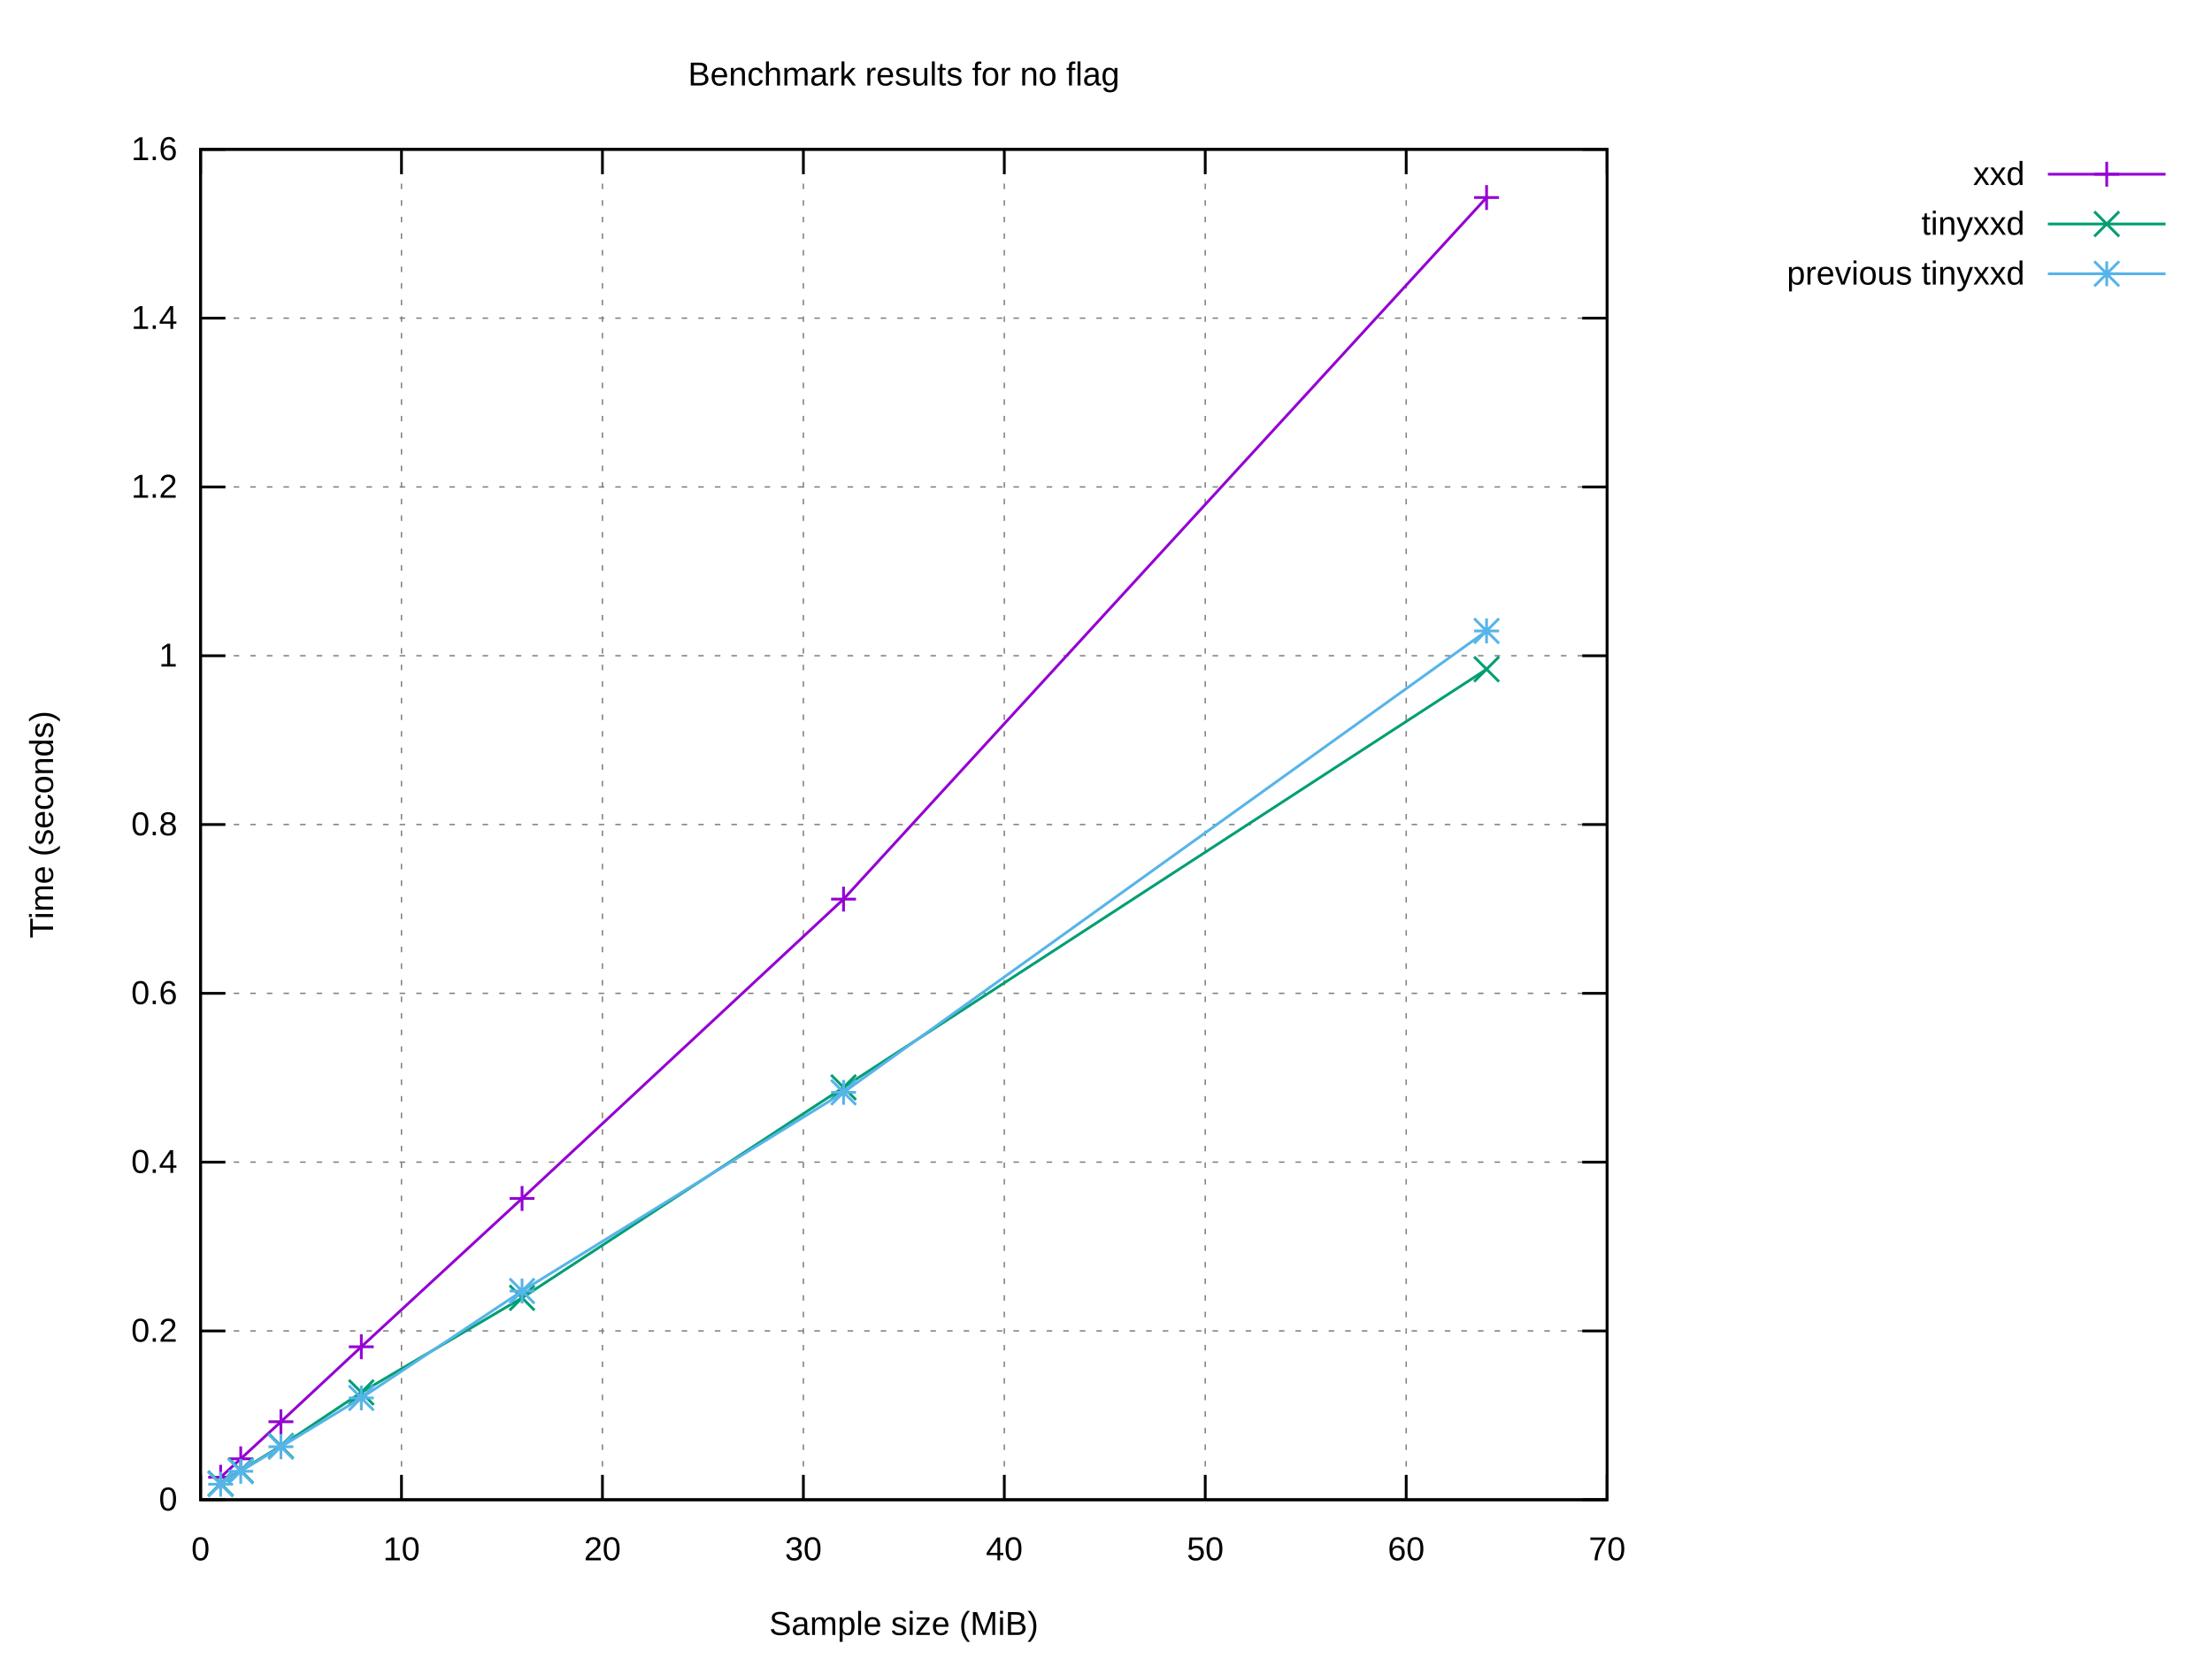
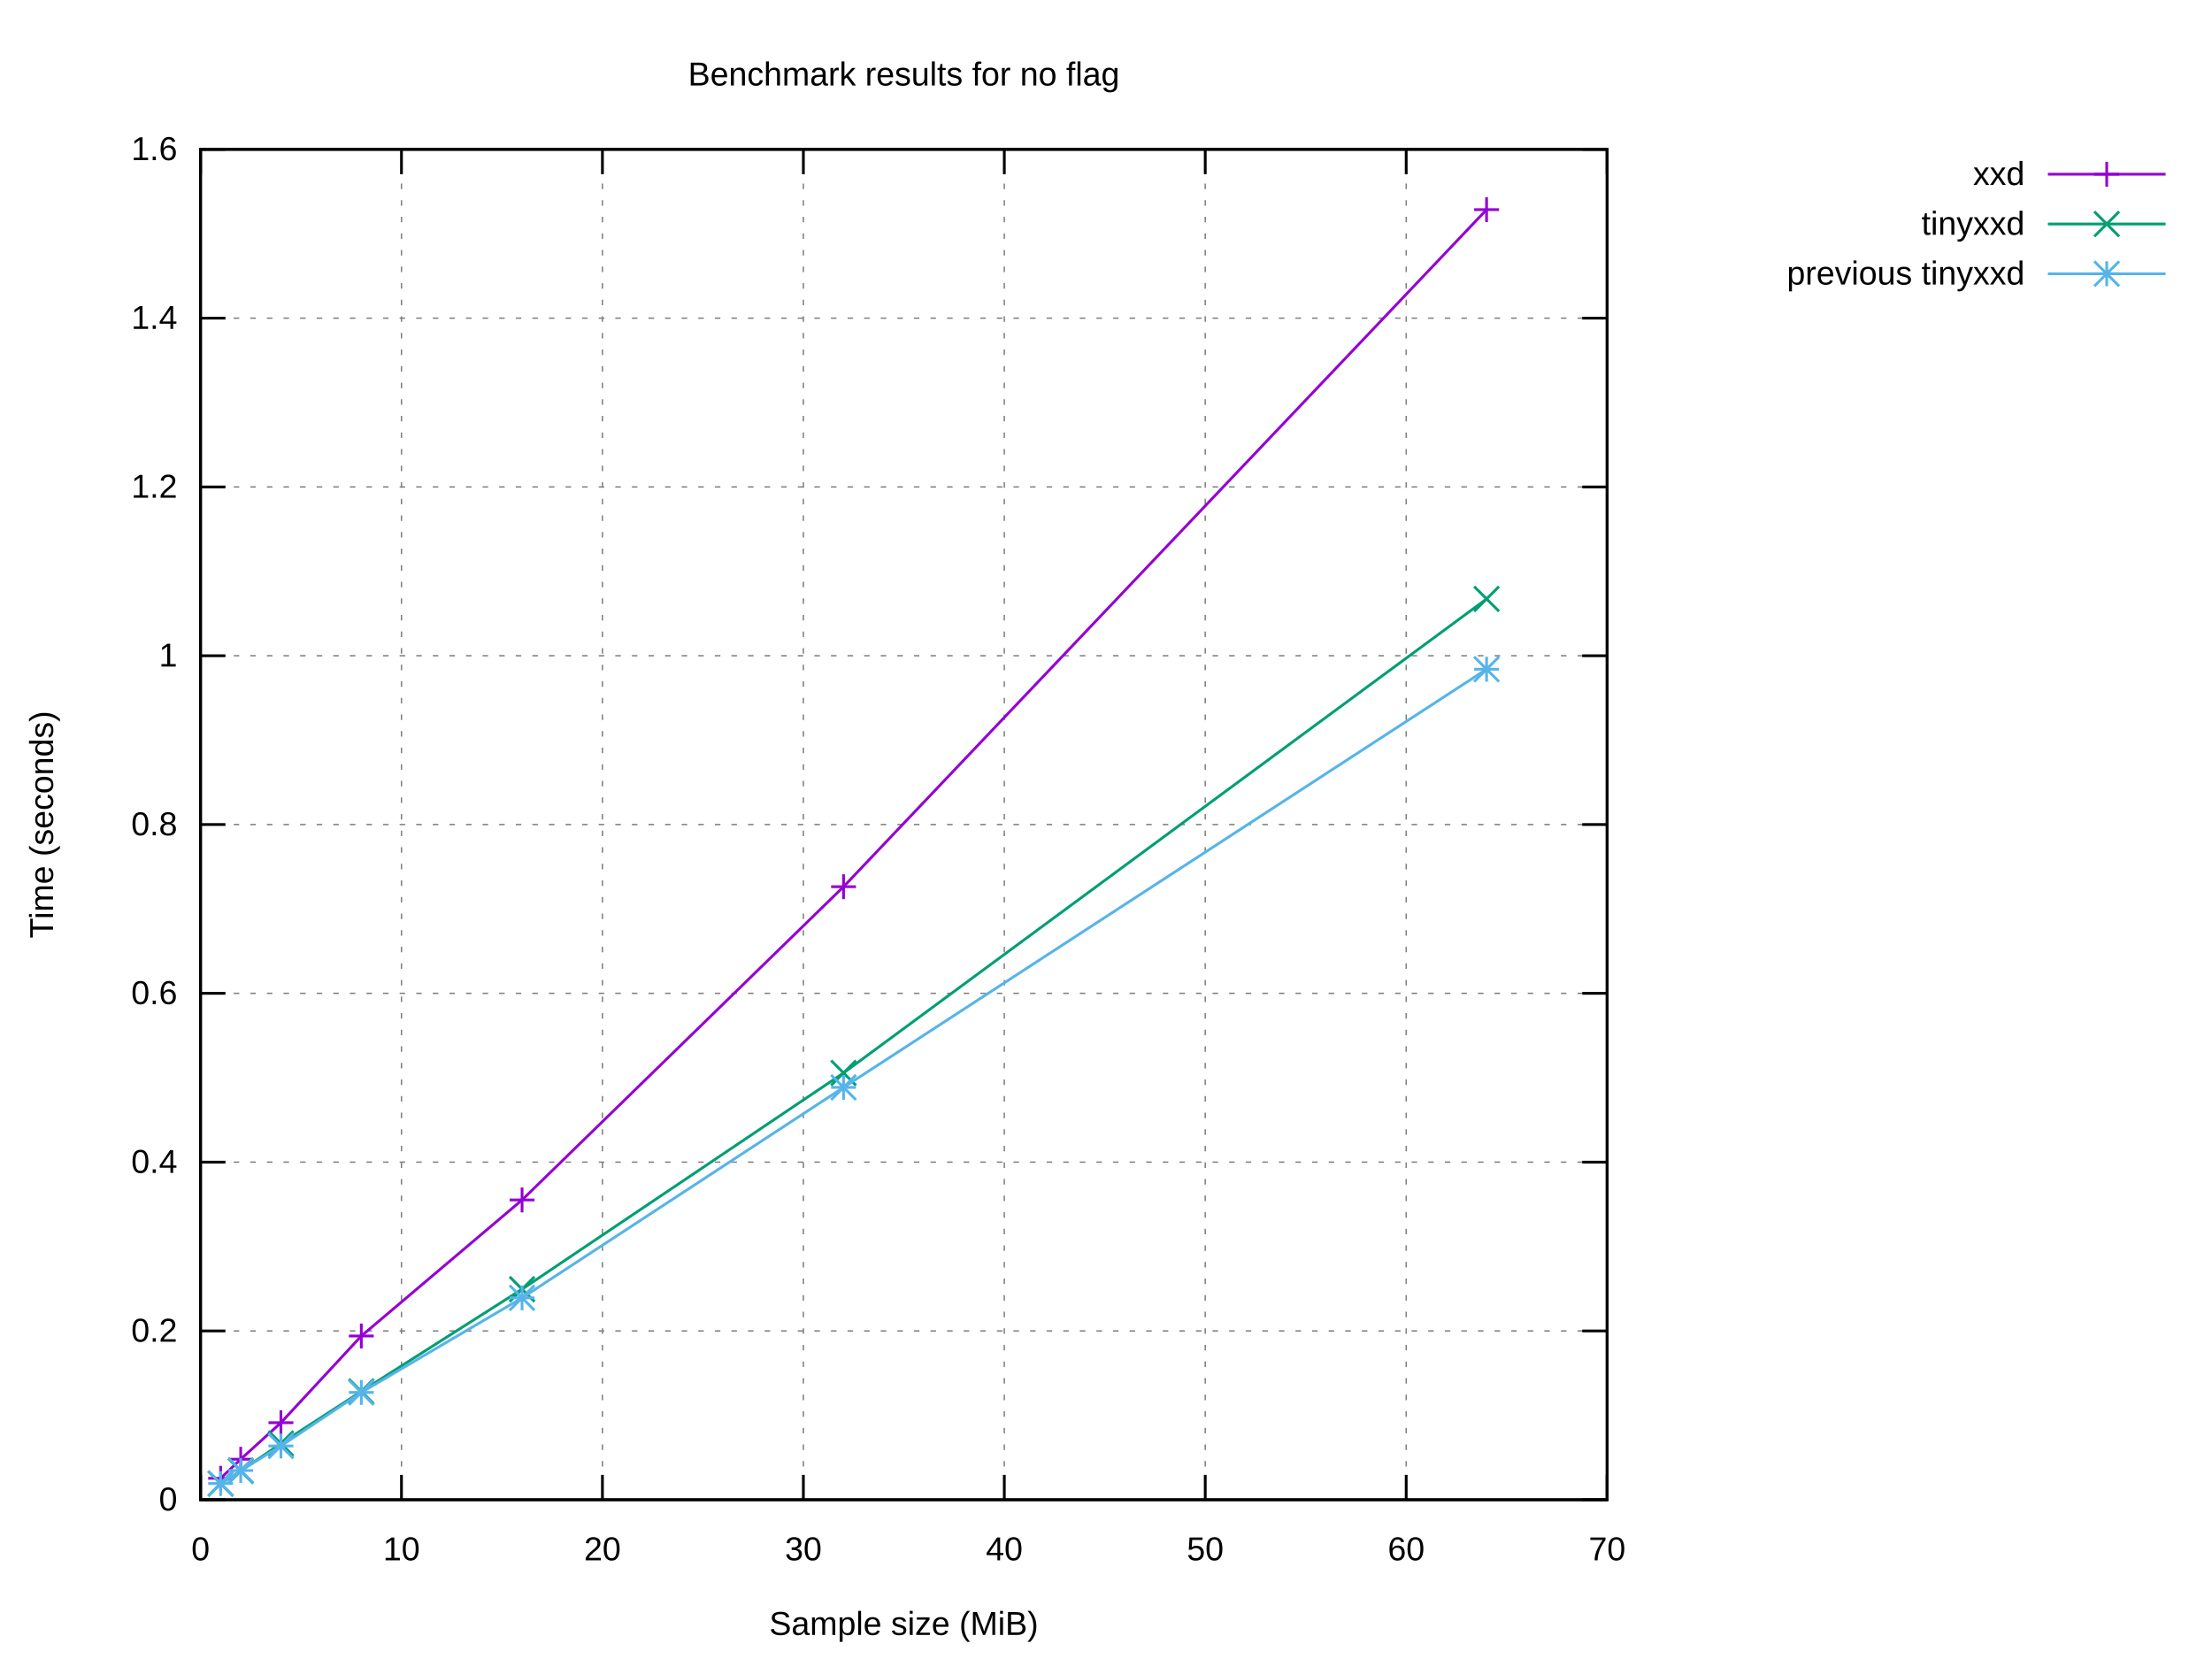
<svg xmlns="http://www.w3.org/2000/svg" xmlns:xlink="http://www.w3.org/1999/xlink" width="800" height="600" viewBox="0 0 800 600">
  <g id="gnuplot_canvas">
    <rect x="0" y="0" width="800" height="600" fill="#ffffff" />
    <defs>
      <circle id="gpDot" r="0.5" stroke-width="0.5" stroke="currentColor" />
      <path id="gpPt0" stroke-width="0.222" stroke="currentColor" d="M-1,0 h2 M0,-1 v2" />
      <path id="gpPt1" stroke-width="0.222" stroke="currentColor" d="M-1,-1 L1,1 M1,-1 L-1,1" />
      <path id="gpPt2" stroke-width="0.222" stroke="currentColor" d="M-1,0 L1,0 M0,-1 L0,1 M-1,-1 L1,1 M-1,1 L1,-1" />
      <rect id="gpPt3" stroke-width="0.222" stroke="currentColor" x="-1" y="-1" width="2" height="2" />
      <rect id="gpPt4" stroke-width="0.222" stroke="currentColor" fill="currentColor" x="-1" y="-1" width="2" height="2" />
      <circle id="gpPt5" stroke-width="0.222" stroke="currentColor" cx="0" cy="0" r="1" />
      <use xlink:href="#gpPt5" id="gpPt6" fill="currentColor" stroke="none" />
      <path id="gpPt7" stroke-width="0.222" stroke="currentColor" d="M0,-1.33 L-1.33,0.67 L1.33,0.67 z" />
      <use xlink:href="#gpPt7" id="gpPt8" fill="currentColor" stroke="none" />
      <use xlink:href="#gpPt7" id="gpPt9" stroke="currentColor" transform="rotate(180)" />
      <use xlink:href="#gpPt9" id="gpPt10" fill="currentColor" stroke="none" />
      <use xlink:href="#gpPt3" id="gpPt11" stroke="currentColor" transform="rotate(45)" />
      <use xlink:href="#gpPt11" id="gpPt12" fill="currentColor" stroke="none" />
      <path id="gpPt13" stroke-width="0.222" stroke="currentColor" d="M0,1.330 L1.265,0.411 L0.782,-1.067 L-0.782,-1.076 L-1.265,0.411 z" />
      <use xlink:href="#gpPt13" id="gpPt14" fill="currentColor" stroke="none" />
      <filter id="textbox" filterUnits="objectBoundingBox" x="0" y="0" height="1" width="1">
        <feFlood flood-color="#FFFFFF" flood-opacity="1" result="bgnd" />
        <feComposite in="SourceGraphic" in2="bgnd" operator="atop" />
      </filter>
      <filter id="greybox" filterUnits="objectBoundingBox" x="0" y="0" height="1" width="1">
        <feFlood flood-color="lightgrey" flood-opacity="1" result="grey" />
        <feComposite in="SourceGraphic" in2="grey" operator="atop" />
      </filter>
    </defs>
    <g fill="none" color="#FFFFFF" stroke="currentColor" stroke-width="1.00" stroke-linecap="butt" stroke-linejoin="miter">
</g>
    <g fill="none" color="black" stroke="currentColor" stroke-width="1.00" stroke-linecap="butt" stroke-linejoin="miter">
</g>
    <g fill="none" color="black" stroke="black" stroke-width="0.50" stroke-linecap="butt" stroke-linejoin="miter">
</g>
    <g fill="none" color="gray" stroke="currentColor" stroke-width="0.50" stroke-linecap="butt" stroke-linejoin="miter">
      <path stroke="gray" stroke-dasharray="2,4" class="gridline" d="M72.53,542.40 L581.24,542.40  " />
    </g>
    <g fill="none" color="gray" stroke="gray" stroke-width="1.00" stroke-linecap="butt" stroke-linejoin="miter">
</g>
    <g fill="none" color="black" stroke="currentColor" stroke-width="1.00" stroke-linecap="butt" stroke-linejoin="miter">
      <path stroke="black" d="M72.53,542.40 L81.53,542.40 M581.24,542.40 L572.24,542.40  " />
      <g transform="translate(64.14,546.30)" stroke="none" fill="black" font-family="Arial" font-size="12.00" text-anchor="end">
        <text>
          <tspan font-family="Arial"> 0</tspan>
        </text>
      </g>
    </g>
    <g fill="none" color="black" stroke="currentColor" stroke-width="1.00" stroke-linecap="butt" stroke-linejoin="miter">
</g>
    <g fill="none" color="black" stroke="black" stroke-width="0.50" stroke-linecap="butt" stroke-linejoin="miter">
</g>
    <g fill="none" color="gray" stroke="currentColor" stroke-width="0.50" stroke-linecap="butt" stroke-linejoin="miter">
      <path stroke="gray" stroke-dasharray="2,4" class="gridline" d="M72.53,481.35 L581.24,481.35  " />
    </g>
    <g fill="none" color="gray" stroke="gray" stroke-width="1.00" stroke-linecap="butt" stroke-linejoin="miter">
</g>
    <g fill="none" color="black" stroke="currentColor" stroke-width="1.00" stroke-linecap="butt" stroke-linejoin="miter">
      <path stroke="black" d="M72.53,481.35 L81.53,481.35 M581.24,481.35 L572.24,481.35  " />
      <g transform="translate(64.14,485.25)" stroke="none" fill="black" font-family="Arial" font-size="12.00" text-anchor="end">
        <text>
          <tspan font-family="Arial"> 0.2</tspan>
        </text>
      </g>
    </g>
    <g fill="none" color="black" stroke="currentColor" stroke-width="1.00" stroke-linecap="butt" stroke-linejoin="miter">
</g>
    <g fill="none" color="black" stroke="black" stroke-width="0.50" stroke-linecap="butt" stroke-linejoin="miter">
</g>
    <g fill="none" color="gray" stroke="currentColor" stroke-width="0.50" stroke-linecap="butt" stroke-linejoin="miter">
      <path stroke="gray" stroke-dasharray="2,4" class="gridline" d="M72.53,420.30 L581.24,420.30  " />
    </g>
    <g fill="none" color="gray" stroke="gray" stroke-width="1.00" stroke-linecap="butt" stroke-linejoin="miter">
</g>
    <g fill="none" color="black" stroke="currentColor" stroke-width="1.00" stroke-linecap="butt" stroke-linejoin="miter">
      <path stroke="black" d="M72.53,420.30 L81.53,420.30 M581.24,420.30 L572.24,420.30  " />
      <g transform="translate(64.14,424.20)" stroke="none" fill="black" font-family="Arial" font-size="12.00" text-anchor="end">
        <text>
          <tspan font-family="Arial"> 0.4</tspan>
        </text>
      </g>
    </g>
    <g fill="none" color="black" stroke="currentColor" stroke-width="1.00" stroke-linecap="butt" stroke-linejoin="miter">
</g>
    <g fill="none" color="black" stroke="black" stroke-width="0.50" stroke-linecap="butt" stroke-linejoin="miter">
</g>
    <g fill="none" color="gray" stroke="currentColor" stroke-width="0.50" stroke-linecap="butt" stroke-linejoin="miter">
      <path stroke="gray" stroke-dasharray="2,4" class="gridline" d="M72.53,359.25 L581.24,359.25  " />
    </g>
    <g fill="none" color="gray" stroke="gray" stroke-width="1.00" stroke-linecap="butt" stroke-linejoin="miter">
</g>
    <g fill="none" color="black" stroke="currentColor" stroke-width="1.00" stroke-linecap="butt" stroke-linejoin="miter">
      <path stroke="black" d="M72.53,359.25 L81.53,359.25 M581.24,359.25 L572.24,359.25  " />
      <g transform="translate(64.14,363.15)" stroke="none" fill="black" font-family="Arial" font-size="12.00" text-anchor="end">
        <text>
          <tspan font-family="Arial"> 0.6</tspan>
        </text>
      </g>
    </g>
    <g fill="none" color="black" stroke="currentColor" stroke-width="1.00" stroke-linecap="butt" stroke-linejoin="miter">
</g>
    <g fill="none" color="black" stroke="black" stroke-width="0.50" stroke-linecap="butt" stroke-linejoin="miter">
</g>
    <g fill="none" color="gray" stroke="currentColor" stroke-width="0.50" stroke-linecap="butt" stroke-linejoin="miter">
      <path stroke="gray" stroke-dasharray="2,4" class="gridline" d="M72.53,298.20 L581.24,298.20  " />
    </g>
    <g fill="none" color="gray" stroke="gray" stroke-width="1.00" stroke-linecap="butt" stroke-linejoin="miter">
</g>
    <g fill="none" color="black" stroke="currentColor" stroke-width="1.00" stroke-linecap="butt" stroke-linejoin="miter">
      <path stroke="black" d="M72.53,298.20 L81.53,298.20 M581.24,298.20 L572.24,298.20  " />
      <g transform="translate(64.14,302.10)" stroke="none" fill="black" font-family="Arial" font-size="12.00" text-anchor="end">
        <text>
          <tspan font-family="Arial"> 0.8</tspan>
        </text>
      </g>
    </g>
    <g fill="none" color="black" stroke="currentColor" stroke-width="1.00" stroke-linecap="butt" stroke-linejoin="miter">
</g>
    <g fill="none" color="black" stroke="black" stroke-width="0.50" stroke-linecap="butt" stroke-linejoin="miter">
</g>
    <g fill="none" color="gray" stroke="currentColor" stroke-width="0.50" stroke-linecap="butt" stroke-linejoin="miter">
      <path stroke="gray" stroke-dasharray="2,4" class="gridline" d="M72.53,237.16 L581.24,237.16  " />
    </g>
    <g fill="none" color="gray" stroke="gray" stroke-width="1.00" stroke-linecap="butt" stroke-linejoin="miter">
</g>
    <g fill="none" color="black" stroke="currentColor" stroke-width="1.00" stroke-linecap="butt" stroke-linejoin="miter">
      <path stroke="black" d="M72.53,237.16 L81.53,237.16 M581.24,237.16 L572.24,237.16  " />
      <g transform="translate(64.14,241.06)" stroke="none" fill="black" font-family="Arial" font-size="12.00" text-anchor="end">
        <text>
          <tspan font-family="Arial"> 1</tspan>
        </text>
      </g>
    </g>
    <g fill="none" color="black" stroke="currentColor" stroke-width="1.00" stroke-linecap="butt" stroke-linejoin="miter">
</g>
    <g fill="none" color="black" stroke="black" stroke-width="0.50" stroke-linecap="butt" stroke-linejoin="miter">
</g>
    <g fill="none" color="gray" stroke="currentColor" stroke-width="0.50" stroke-linecap="butt" stroke-linejoin="miter">
      <path stroke="gray" stroke-dasharray="2,4" class="gridline" d="M72.53,176.11 L581.24,176.11  " />
    </g>
    <g fill="none" color="gray" stroke="gray" stroke-width="1.00" stroke-linecap="butt" stroke-linejoin="miter">
</g>
    <g fill="none" color="black" stroke="currentColor" stroke-width="1.00" stroke-linecap="butt" stroke-linejoin="miter">
      <path stroke="black" d="M72.53,176.11 L81.53,176.11 M581.24,176.11 L572.24,176.11  " />
      <g transform="translate(64.14,180.01)" stroke="none" fill="black" font-family="Arial" font-size="12.00" text-anchor="end">
        <text>
          <tspan font-family="Arial"> 1.2</tspan>
        </text>
      </g>
    </g>
    <g fill="none" color="black" stroke="currentColor" stroke-width="1.00" stroke-linecap="butt" stroke-linejoin="miter">
</g>
    <g fill="none" color="black" stroke="black" stroke-width="0.50" stroke-linecap="butt" stroke-linejoin="miter">
</g>
    <g fill="none" color="gray" stroke="currentColor" stroke-width="0.50" stroke-linecap="butt" stroke-linejoin="miter">
      <path stroke="gray" stroke-dasharray="2,4" class="gridline" d="M72.53,115.06 L581.24,115.06  " />
    </g>
    <g fill="none" color="gray" stroke="gray" stroke-width="1.00" stroke-linecap="butt" stroke-linejoin="miter">
</g>
    <g fill="none" color="black" stroke="currentColor" stroke-width="1.00" stroke-linecap="butt" stroke-linejoin="miter">
      <path stroke="black" d="M72.53,115.06 L81.53,115.06 M581.24,115.06 L572.24,115.06  " />
      <g transform="translate(64.14,118.96)" stroke="none" fill="black" font-family="Arial" font-size="12.00" text-anchor="end">
        <text>
          <tspan font-family="Arial"> 1.4</tspan>
        </text>
      </g>
    </g>
    <g fill="none" color="black" stroke="currentColor" stroke-width="1.00" stroke-linecap="butt" stroke-linejoin="miter">
</g>
    <g fill="none" color="black" stroke="black" stroke-width="0.50" stroke-linecap="butt" stroke-linejoin="miter">
</g>
    <g fill="none" color="gray" stroke="currentColor" stroke-width="0.50" stroke-linecap="butt" stroke-linejoin="miter">
      <path stroke="gray" stroke-dasharray="2,4" class="gridline" d="M72.53,54.01 L581.24,54.01  " />
    </g>
    <g fill="none" color="gray" stroke="gray" stroke-width="1.00" stroke-linecap="butt" stroke-linejoin="miter">
</g>
    <g fill="none" color="black" stroke="currentColor" stroke-width="1.00" stroke-linecap="butt" stroke-linejoin="miter">
      <path stroke="black" d="M72.53,54.01 L81.53,54.01 M581.24,54.01 L572.24,54.01  " />
      <g transform="translate(64.14,57.91)" stroke="none" fill="black" font-family="Arial" font-size="12.00" text-anchor="end">
        <text>
          <tspan font-family="Arial"> 1.6</tspan>
        </text>
      </g>
    </g>
    <g fill="none" color="black" stroke="currentColor" stroke-width="1.00" stroke-linecap="butt" stroke-linejoin="miter">
</g>
    <g fill="none" color="black" stroke="black" stroke-width="0.50" stroke-linecap="butt" stroke-linejoin="miter">
</g>
    <g fill="none" color="gray" stroke="currentColor" stroke-width="0.50" stroke-linecap="butt" stroke-linejoin="miter">
      <path stroke="gray" stroke-dasharray="2,4" class="gridline" d="M72.53,542.40 L72.53,54.01  " />
    </g>
    <g fill="none" color="gray" stroke="gray" stroke-width="1.00" stroke-linecap="butt" stroke-linejoin="miter">
</g>
    <g fill="none" color="black" stroke="currentColor" stroke-width="1.00" stroke-linecap="butt" stroke-linejoin="miter">
      <path stroke="black" d="M72.53,542.40 L72.53,533.40 M72.53,54.01 L72.53,63.01  " />
      <g transform="translate(72.53,564.30)" stroke="none" fill="black" font-family="Arial" font-size="12.00" text-anchor="middle">
        <text>
          <tspan font-family="Arial"> 0</tspan>
        </text>
      </g>
    </g>
    <g fill="none" color="black" stroke="currentColor" stroke-width="1.00" stroke-linecap="butt" stroke-linejoin="miter">
</g>
    <g fill="none" color="black" stroke="black" stroke-width="0.50" stroke-linecap="butt" stroke-linejoin="miter">
</g>
    <g fill="none" color="gray" stroke="currentColor" stroke-width="0.50" stroke-linecap="butt" stroke-linejoin="miter">
      <path stroke="gray" stroke-dasharray="2,4" class="gridline" d="M145.20,542.40 L145.20,54.01  " />
    </g>
    <g fill="none" color="gray" stroke="gray" stroke-width="1.00" stroke-linecap="butt" stroke-linejoin="miter">
</g>
    <g fill="none" color="black" stroke="currentColor" stroke-width="1.00" stroke-linecap="butt" stroke-linejoin="miter">
      <path stroke="black" d="M145.20,542.40 L145.20,533.40 M145.20,54.01 L145.20,63.01  " />
      <g transform="translate(145.20,564.30)" stroke="none" fill="black" font-family="Arial" font-size="12.00" text-anchor="middle">
        <text>
          <tspan font-family="Arial"> 10</tspan>
        </text>
      </g>
    </g>
    <g fill="none" color="black" stroke="currentColor" stroke-width="1.00" stroke-linecap="butt" stroke-linejoin="miter">
</g>
    <g fill="none" color="black" stroke="black" stroke-width="0.50" stroke-linecap="butt" stroke-linejoin="miter">
</g>
    <g fill="none" color="gray" stroke="currentColor" stroke-width="0.50" stroke-linecap="butt" stroke-linejoin="miter">
      <path stroke="gray" stroke-dasharray="2,4" class="gridline" d="M217.88,542.40 L217.88,54.01  " />
    </g>
    <g fill="none" color="gray" stroke="gray" stroke-width="1.00" stroke-linecap="butt" stroke-linejoin="miter">
</g>
    <g fill="none" color="black" stroke="currentColor" stroke-width="1.00" stroke-linecap="butt" stroke-linejoin="miter">
      <path stroke="black" d="M217.88,542.40 L217.88,533.40 M217.88,54.01 L217.88,63.01  " />
      <g transform="translate(217.88,564.30)" stroke="none" fill="black" font-family="Arial" font-size="12.00" text-anchor="middle">
        <text>
          <tspan font-family="Arial"> 20</tspan>
        </text>
      </g>
    </g>
    <g fill="none" color="black" stroke="currentColor" stroke-width="1.00" stroke-linecap="butt" stroke-linejoin="miter">
</g>
    <g fill="none" color="black" stroke="black" stroke-width="0.50" stroke-linecap="butt" stroke-linejoin="miter">
</g>
    <g fill="none" color="gray" stroke="currentColor" stroke-width="0.50" stroke-linecap="butt" stroke-linejoin="miter">
      <path stroke="gray" stroke-dasharray="2,4" class="gridline" d="M290.55,542.40 L290.55,54.01  " />
    </g>
    <g fill="none" color="gray" stroke="gray" stroke-width="1.00" stroke-linecap="butt" stroke-linejoin="miter">
</g>
    <g fill="none" color="black" stroke="currentColor" stroke-width="1.00" stroke-linecap="butt" stroke-linejoin="miter">
      <path stroke="black" d="M290.55,542.40 L290.55,533.40 M290.55,54.01 L290.55,63.01  " />
      <g transform="translate(290.55,564.30)" stroke="none" fill="black" font-family="Arial" font-size="12.00" text-anchor="middle">
        <text>
          <tspan font-family="Arial"> 30</tspan>
        </text>
      </g>
    </g>
    <g fill="none" color="black" stroke="currentColor" stroke-width="1.00" stroke-linecap="butt" stroke-linejoin="miter">
</g>
    <g fill="none" color="black" stroke="black" stroke-width="0.50" stroke-linecap="butt" stroke-linejoin="miter">
</g>
    <g fill="none" color="gray" stroke="currentColor" stroke-width="0.50" stroke-linecap="butt" stroke-linejoin="miter">
      <path stroke="gray" stroke-dasharray="2,4" class="gridline" d="M363.22,542.40 L363.22,54.01  " />
    </g>
    <g fill="none" color="gray" stroke="gray" stroke-width="1.00" stroke-linecap="butt" stroke-linejoin="miter">
</g>
    <g fill="none" color="black" stroke="currentColor" stroke-width="1.00" stroke-linecap="butt" stroke-linejoin="miter">
      <path stroke="black" d="M363.22,542.40 L363.22,533.40 M363.22,54.01 L363.22,63.01  " />
      <g transform="translate(363.22,564.30)" stroke="none" fill="black" font-family="Arial" font-size="12.00" text-anchor="middle">
        <text>
          <tspan font-family="Arial"> 40</tspan>
        </text>
      </g>
    </g>
    <g fill="none" color="black" stroke="currentColor" stroke-width="1.00" stroke-linecap="butt" stroke-linejoin="miter">
</g>
    <g fill="none" color="black" stroke="black" stroke-width="0.50" stroke-linecap="butt" stroke-linejoin="miter">
</g>
    <g fill="none" color="gray" stroke="currentColor" stroke-width="0.50" stroke-linecap="butt" stroke-linejoin="miter">
      <path stroke="gray" stroke-dasharray="2,4" class="gridline" d="M435.89,542.40 L435.89,54.01  " />
    </g>
    <g fill="none" color="gray" stroke="gray" stroke-width="1.00" stroke-linecap="butt" stroke-linejoin="miter">
</g>
    <g fill="none" color="black" stroke="currentColor" stroke-width="1.00" stroke-linecap="butt" stroke-linejoin="miter">
      <path stroke="black" d="M435.89,542.40 L435.89,533.40 M435.89,54.01 L435.89,63.01  " />
      <g transform="translate(435.89,564.30)" stroke="none" fill="black" font-family="Arial" font-size="12.00" text-anchor="middle">
        <text>
          <tspan font-family="Arial"> 50</tspan>
        </text>
      </g>
    </g>
    <g fill="none" color="black" stroke="currentColor" stroke-width="1.00" stroke-linecap="butt" stroke-linejoin="miter">
</g>
    <g fill="none" color="black" stroke="black" stroke-width="0.50" stroke-linecap="butt" stroke-linejoin="miter">
</g>
    <g fill="none" color="gray" stroke="currentColor" stroke-width="0.50" stroke-linecap="butt" stroke-linejoin="miter">
      <path stroke="gray" stroke-dasharray="2,4" class="gridline" d="M508.57,542.40 L508.57,54.01  " />
    </g>
    <g fill="none" color="gray" stroke="gray" stroke-width="1.00" stroke-linecap="butt" stroke-linejoin="miter">
</g>
    <g fill="none" color="black" stroke="currentColor" stroke-width="1.00" stroke-linecap="butt" stroke-linejoin="miter">
      <path stroke="black" d="M508.57,542.40 L508.57,533.40 M508.57,54.01 L508.57,63.01  " />
      <g transform="translate(508.57,564.30)" stroke="none" fill="black" font-family="Arial" font-size="12.00" text-anchor="middle">
        <text>
          <tspan font-family="Arial"> 60</tspan>
        </text>
      </g>
    </g>
    <g fill="none" color="black" stroke="currentColor" stroke-width="1.00" stroke-linecap="butt" stroke-linejoin="miter">
</g>
    <g fill="none" color="black" stroke="black" stroke-width="0.50" stroke-linecap="butt" stroke-linejoin="miter">
</g>
    <g fill="none" color="gray" stroke="currentColor" stroke-width="0.50" stroke-linecap="butt" stroke-linejoin="miter">
      <path stroke="gray" stroke-dasharray="2,4" class="gridline" d="M581.24,542.40 L581.24,54.01  " />
    </g>
    <g fill="none" color="gray" stroke="gray" stroke-width="1.00" stroke-linecap="butt" stroke-linejoin="miter">
</g>
    <g fill="none" color="black" stroke="currentColor" stroke-width="1.00" stroke-linecap="butt" stroke-linejoin="miter">
      <path stroke="black" d="M581.24,542.40 L581.24,533.40 M581.24,54.01 L581.24,63.01  " />
      <g transform="translate(581.24,564.30)" stroke="none" fill="black" font-family="Arial" font-size="12.00" text-anchor="middle">
        <text>
          <tspan font-family="Arial"> 70</tspan>
        </text>
      </g>
    </g>
    <g fill="none" color="black" stroke="currentColor" stroke-width="1.00" stroke-linecap="butt" stroke-linejoin="miter">
</g>
    <g fill="none" color="black" stroke="currentColor" stroke-width="1.00" stroke-linecap="butt" stroke-linejoin="miter">
      <path stroke="black" d="M72.53,54.01 L72.53,542.40 L581.24,542.40 L581.24,54.01 L72.53,54.01 Z  " />
    </g>
    <g fill="none" color="black" stroke="currentColor" stroke-width="1.00" stroke-linecap="butt" stroke-linejoin="miter">
</g>
    <g id="gnuplot_plot_1">
      <g fill="none" color="black" stroke="currentColor" stroke-width="1.00" stroke-linecap="butt" stroke-linejoin="miter">
        <g transform="translate(732.26,66.91)" stroke="none" fill="black" font-family="Arial" font-size="12.00" text-anchor="end">
          <text>
            <tspan font-family="Arial">xxd</tspan>
          </text>
        </g>
      </g>
      <g fill="none" color="black" stroke="currentColor" stroke-width="1.00" stroke-linecap="butt" stroke-linejoin="miter">
-         <path stroke="rgb(148,   0, 211)" d="M740.65,63.01 L783.21,63.01 M537.64,71.44 L305.08,325.18 L188.81,433.44 L130.67,487.08 L101.60,514.19 L87.06,527.60   L79.80,534.27  " />
-         <use xlink:href="#gpPt0" transform="translate(537.64,71.44) scale(4.50)" color="rgb(148,   0, 211)" />
-         <use xlink:href="#gpPt0" transform="translate(305.08,325.18) scale(4.50)" color="rgb(148,   0, 211)" />
-         <use xlink:href="#gpPt0" transform="translate(188.81,433.44) scale(4.50)" color="rgb(148,   0, 211)" />
-         <use xlink:href="#gpPt0" transform="translate(130.67,487.08) scale(4.50)" color="rgb(148,   0, 211)" />
-         <use xlink:href="#gpPt0" transform="translate(101.60,514.19) scale(4.50)" color="rgb(148,   0, 211)" />
-         <use xlink:href="#gpPt0" transform="translate(87.06,527.60) scale(4.50)" color="rgb(148,   0, 211)" />
-         <use xlink:href="#gpPt0" transform="translate(79.80,534.27) scale(4.50)" color="rgb(148,   0, 211)" />
+         <path stroke="rgb(148,   0, 211)" d="M740.65,63.01 L783.21,63.01 M537.64,75.82 L305.08,320.69 L188.81,433.98 L130.67,483.18 L101.60,514.54 L87.06,527.75   L79.80,534.65  " />
+         <use xlink:href="#gpPt0" transform="translate(537.64,75.82) scale(4.50)" color="rgb(148,   0, 211)" />
+         <use xlink:href="#gpPt0" transform="translate(305.08,320.69) scale(4.50)" color="rgb(148,   0, 211)" />
+         <use xlink:href="#gpPt0" transform="translate(188.81,433.98) scale(4.50)" color="rgb(148,   0, 211)" />
+         <use xlink:href="#gpPt0" transform="translate(130.67,483.18) scale(4.50)" color="rgb(148,   0, 211)" />
+         <use xlink:href="#gpPt0" transform="translate(101.60,514.54) scale(4.50)" color="rgb(148,   0, 211)" />
+         <use xlink:href="#gpPt0" transform="translate(87.06,527.75) scale(4.50)" color="rgb(148,   0, 211)" />
+         <use xlink:href="#gpPt0" transform="translate(79.80,534.65) scale(4.50)" color="rgb(148,   0, 211)" />
        <use xlink:href="#gpPt0" transform="translate(761.93,63.01) scale(4.50)" color="rgb(148,   0, 211)" />
      </g>
    </g>
    <g id="gnuplot_plot_2">
      <g fill="none" color="black" stroke="currentColor" stroke-width="1.00" stroke-linecap="butt" stroke-linejoin="miter">
        <g transform="translate(732.26,84.91)" stroke="none" fill="black" font-family="Arial" font-size="12.00" text-anchor="end">
          <text>
            <tspan font-family="Arial">tinyxxd</tspan>
          </text>
        </g>
      </g>
      <g fill="none" color="black" stroke="currentColor" stroke-width="1.00" stroke-linecap="butt" stroke-linejoin="miter">
-         <path stroke="rgb(  0, 158, 115)" d="M740.65,81.01 L783.21,81.01 M537.64,242.03 L305.08,393.27 L188.81,469.39 L130.67,503.59 L101.60,522.95 L87.06,531.83   L79.80,536.53  " />
-         <use xlink:href="#gpPt1" transform="translate(537.64,242.03) scale(4.50)" color="rgb(  0, 158, 115)" />
-         <use xlink:href="#gpPt1" transform="translate(305.08,393.27) scale(4.50)" color="rgb(  0, 158, 115)" />
-         <use xlink:href="#gpPt1" transform="translate(188.81,469.39) scale(4.50)" color="rgb(  0, 158, 115)" />
-         <use xlink:href="#gpPt1" transform="translate(130.67,503.59) scale(4.50)" color="rgb(  0, 158, 115)" />
-         <use xlink:href="#gpPt1" transform="translate(101.60,522.95) scale(4.50)" color="rgb(  0, 158, 115)" />
-         <use xlink:href="#gpPt1" transform="translate(87.06,531.83) scale(4.50)" color="rgb(  0, 158, 115)" />
-         <use xlink:href="#gpPt1" transform="translate(79.80,536.53) scale(4.50)" color="rgb(  0, 158, 115)" />
+         <path stroke="rgb(  0, 158, 115)" d="M740.65,81.01 L783.21,81.01 M537.64,216.61 L305.08,388.04 L188.81,466.25 L130.67,503.23 L101.60,522.06 L87.06,532.00   L79.80,536.58  " />
+         <use xlink:href="#gpPt1" transform="translate(537.64,216.61) scale(4.50)" color="rgb(  0, 158, 115)" />
+         <use xlink:href="#gpPt1" transform="translate(305.08,388.04) scale(4.50)" color="rgb(  0, 158, 115)" />
+         <use xlink:href="#gpPt1" transform="translate(188.81,466.25) scale(4.50)" color="rgb(  0, 158, 115)" />
+         <use xlink:href="#gpPt1" transform="translate(130.67,503.23) scale(4.50)" color="rgb(  0, 158, 115)" />
+         <use xlink:href="#gpPt1" transform="translate(101.60,522.06) scale(4.50)" color="rgb(  0, 158, 115)" />
+         <use xlink:href="#gpPt1" transform="translate(87.06,532.00) scale(4.50)" color="rgb(  0, 158, 115)" />
+         <use xlink:href="#gpPt1" transform="translate(79.80,536.58) scale(4.50)" color="rgb(  0, 158, 115)" />
        <use xlink:href="#gpPt1" transform="translate(761.93,81.01) scale(4.50)" color="rgb(  0, 158, 115)" />
      </g>
    </g>
    <g id="gnuplot_plot_3">
      <g fill="none" color="black" stroke="currentColor" stroke-width="1.00" stroke-linecap="butt" stroke-linejoin="miter">
        <g transform="translate(732.26,102.91)" stroke="none" fill="black" font-family="Arial" font-size="12.00" text-anchor="end">
          <text>
            <tspan font-family="Arial">previous tinyxxd</tspan>
          </text>
        </g>
      </g>
      <g fill="none" color="black" stroke="currentColor" stroke-width="1.00" stroke-linecap="butt" stroke-linejoin="miter">
-         <path stroke="rgb( 86, 180, 233)" d="M740.65,99.01 L783.21,99.01 M537.64,228.19 L305.08,395.06 L188.81,466.92 L130.67,505.59 L101.60,523.24 L87.06,532.11   L79.80,536.79  " />
-         <use xlink:href="#gpPt2" transform="translate(537.64,228.19) scale(4.50)" color="rgb( 86, 180, 233)" />
-         <use xlink:href="#gpPt2" transform="translate(305.08,395.06) scale(4.50)" color="rgb( 86, 180, 233)" />
-         <use xlink:href="#gpPt2" transform="translate(188.81,466.92) scale(4.50)" color="rgb( 86, 180, 233)" />
-         <use xlink:href="#gpPt2" transform="translate(130.67,505.59) scale(4.50)" color="rgb( 86, 180, 233)" />
-         <use xlink:href="#gpPt2" transform="translate(101.60,523.24) scale(4.50)" color="rgb( 86, 180, 233)" />
-         <use xlink:href="#gpPt2" transform="translate(87.06,532.11) scale(4.50)" color="rgb( 86, 180, 233)" />
-         <use xlink:href="#gpPt2" transform="translate(79.80,536.79) scale(4.50)" color="rgb( 86, 180, 233)" />
+         <path stroke="rgb( 86, 180, 233)" d="M740.65,99.01 L783.21,99.01 M537.64,242.03 L305.08,393.27 L188.81,469.39 L130.67,503.59 L101.60,522.95 L87.06,531.83   L79.80,536.53  " />
+         <use xlink:href="#gpPt2" transform="translate(537.64,242.03) scale(4.50)" color="rgb( 86, 180, 233)" />
+         <use xlink:href="#gpPt2" transform="translate(305.08,393.27) scale(4.50)" color="rgb( 86, 180, 233)" />
+         <use xlink:href="#gpPt2" transform="translate(188.81,469.39) scale(4.50)" color="rgb( 86, 180, 233)" />
+         <use xlink:href="#gpPt2" transform="translate(130.67,503.59) scale(4.50)" color="rgb( 86, 180, 233)" />
+         <use xlink:href="#gpPt2" transform="translate(101.60,522.95) scale(4.50)" color="rgb( 86, 180, 233)" />
+         <use xlink:href="#gpPt2" transform="translate(87.06,531.83) scale(4.50)" color="rgb( 86, 180, 233)" />
+         <use xlink:href="#gpPt2" transform="translate(79.80,536.53) scale(4.50)" color="rgb( 86, 180, 233)" />
        <use xlink:href="#gpPt2" transform="translate(761.93,99.01) scale(4.50)" color="rgb( 86, 180, 233)" />
      </g>
    </g>
    <g fill="none" color="#FFFFFF" stroke="rgb( 86, 180, 233)" stroke-width="2.00" stroke-linecap="butt" stroke-linejoin="miter">
</g>
    <g fill="none" color="black" stroke="currentColor" stroke-width="2.00" stroke-linecap="butt" stroke-linejoin="miter">
</g>
    <g fill="none" color="black" stroke="black" stroke-width="1.00" stroke-linecap="butt" stroke-linejoin="miter">
</g>
    <g fill="none" color="black" stroke="currentColor" stroke-width="1.00" stroke-linecap="butt" stroke-linejoin="miter">
      <path stroke="black" d="M72.53,54.01 L72.53,542.40 L581.24,542.40 L581.24,54.01 L72.53,54.01 Z  " />
      <g transform="translate(19.18,298.21) rotate(270.00)" stroke="none" fill="black" font-family="Arial" font-size="12.00" text-anchor="middle">
        <text>
          <tspan font-family="Arial">Time (seconds)</tspan>
        </text>
      </g>
    </g>
    <g fill="none" color="black" stroke="currentColor" stroke-width="1.00" stroke-linecap="butt" stroke-linejoin="miter">
      <g transform="translate(326.88,591.30)" stroke="none" fill="black" font-family="Arial" font-size="12.00" text-anchor="middle">
        <text>
          <tspan font-family="Arial">Sample size (MiB)</tspan>
        </text>
      </g>
    </g>
    <g fill="none" color="black" stroke="currentColor" stroke-width="1.00" stroke-linecap="butt" stroke-linejoin="miter">
</g>
    <g fill="none" color="black" stroke="currentColor" stroke-width="1.00" stroke-linecap="butt" stroke-linejoin="miter">
      <g transform="translate(326.88,30.91)" stroke="none" fill="black" font-family="Arial" font-size="12.00" text-anchor="middle">
        <text>
          <tspan font-family="Arial">Benchmark results for no flag</tspan>
        </text>
      </g>
    </g>
    <g fill="none" color="black" stroke="currentColor" stroke-width="1.00" stroke-linecap="butt" stroke-linejoin="miter">
</g>
  </g>
</svg>
